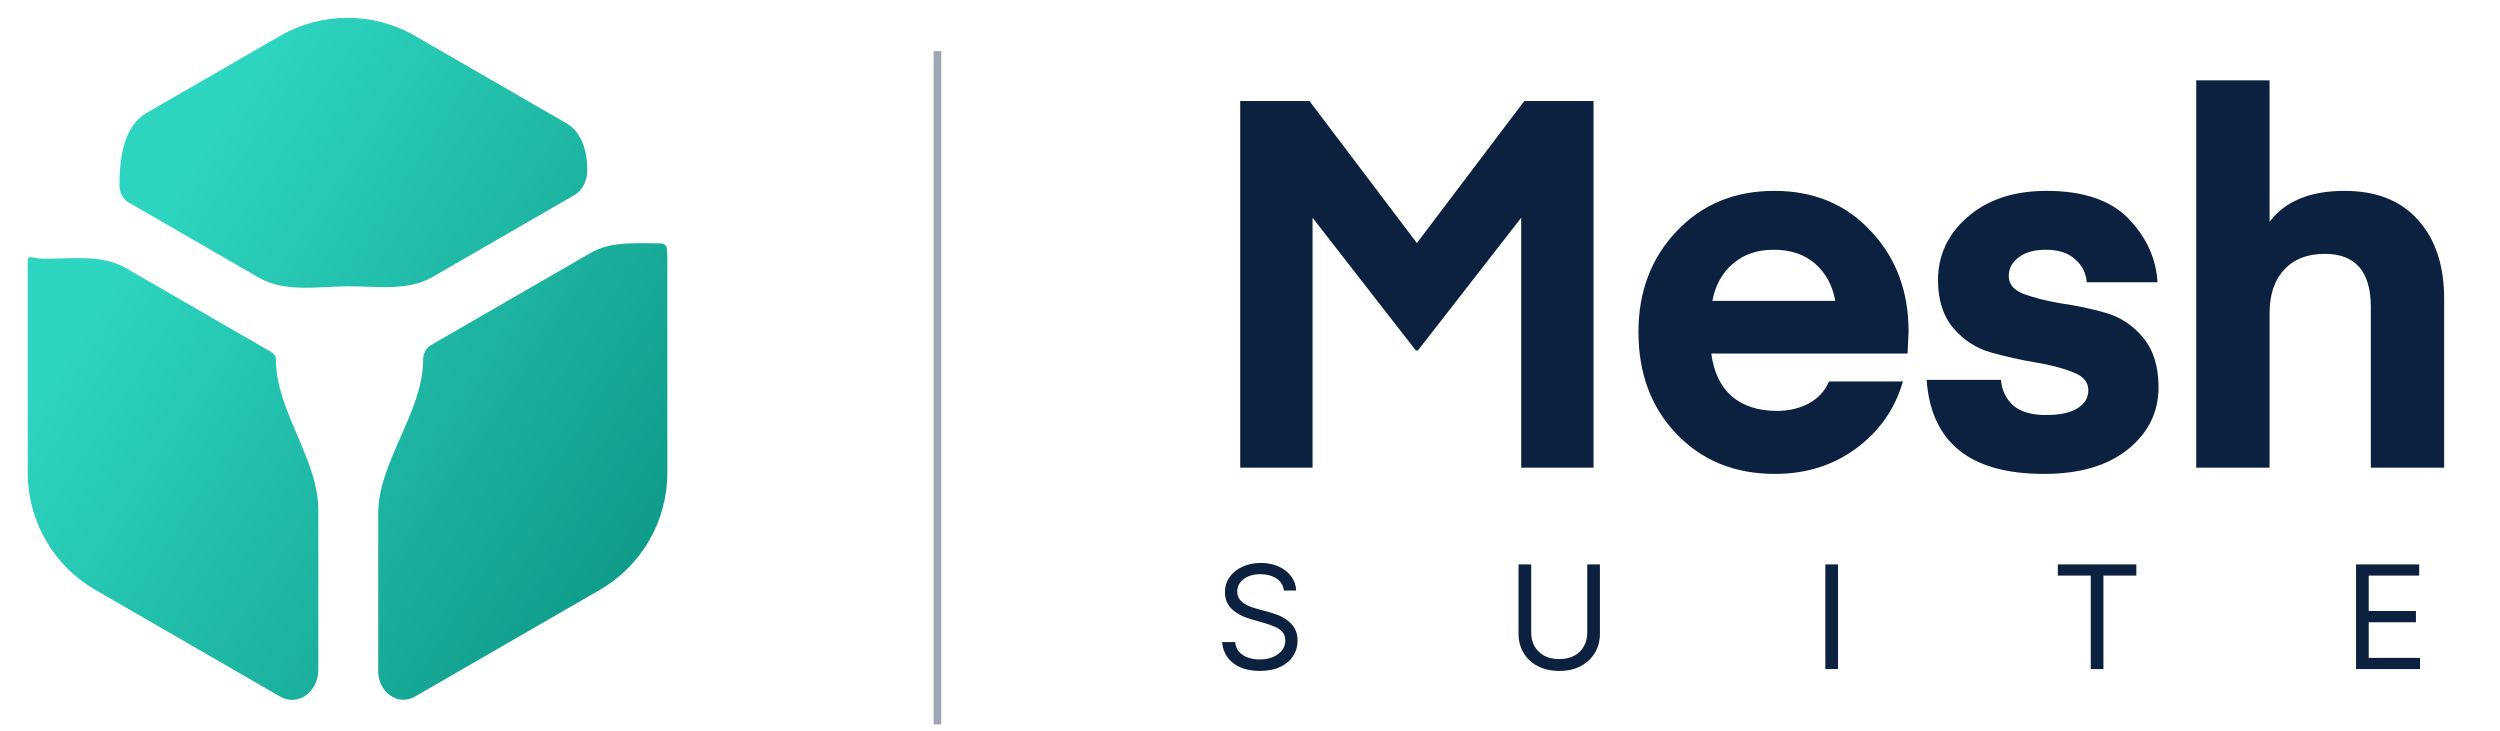
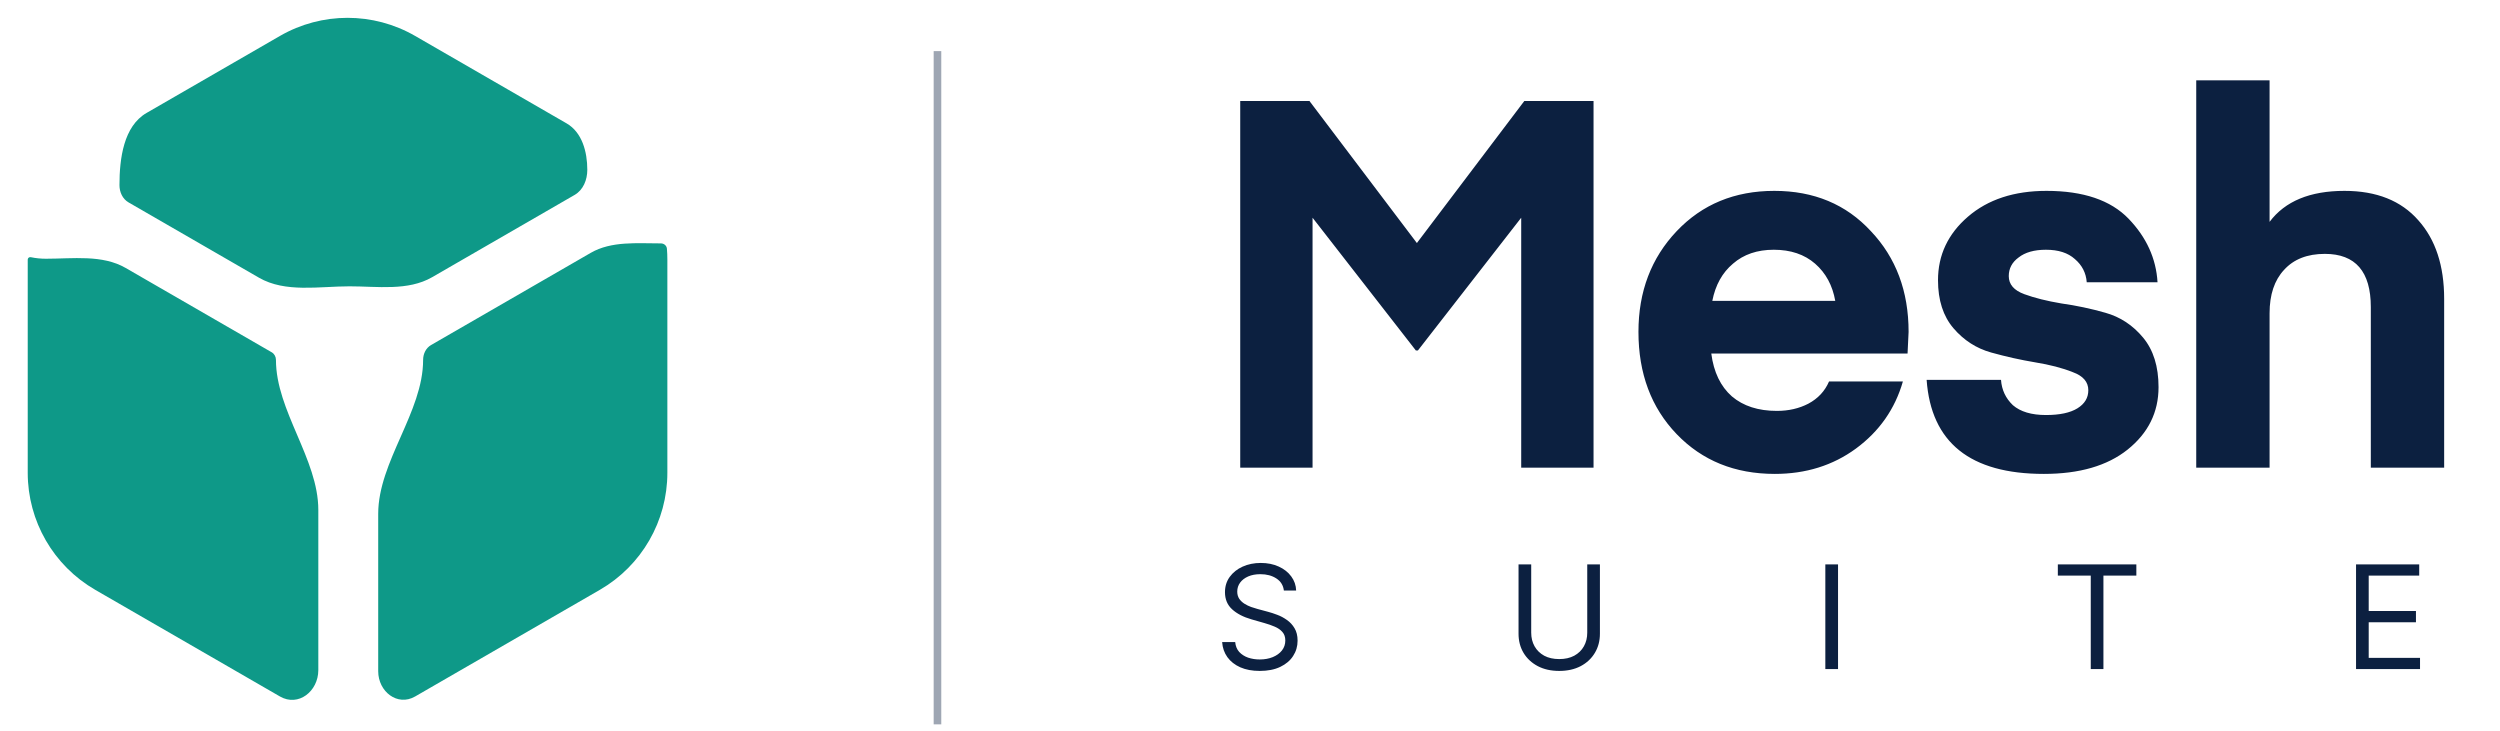
<svg xmlns="http://www.w3.org/2000/svg" width="89" height="26" viewBox="0 0 89 26" fill="none">
  <path d="M45.706 21.024C45.684 20.839 45.596 20.696 45.44 20.594C45.285 20.492 45.094 20.441 44.869 20.441C44.704 20.441 44.559 20.468 44.436 20.521C44.313 20.575 44.217 20.648 44.148 20.742C44.08 20.835 44.046 20.941 44.046 21.06C44.046 21.16 44.07 21.245 44.117 21.317C44.166 21.387 44.228 21.446 44.303 21.493C44.378 21.54 44.457 21.578 44.539 21.608C44.622 21.637 44.698 21.661 44.767 21.679L45.145 21.781C45.243 21.806 45.35 21.842 45.469 21.887C45.59 21.931 45.704 21.993 45.813 22.07C45.924 22.147 46.015 22.245 46.086 22.365C46.158 22.485 46.194 22.633 46.194 22.807C46.194 23.009 46.141 23.191 46.035 23.353C45.931 23.516 45.778 23.645 45.577 23.741C45.377 23.837 45.133 23.885 44.847 23.885C44.58 23.885 44.349 23.842 44.154 23.756C43.959 23.669 43.807 23.549 43.695 23.395C43.585 23.241 43.522 23.062 43.508 22.858H43.973C43.986 22.999 44.033 23.116 44.115 23.208C44.199 23.299 44.305 23.367 44.432 23.412C44.561 23.455 44.699 23.477 44.847 23.477C45.019 23.477 45.174 23.449 45.311 23.393C45.448 23.336 45.557 23.258 45.637 23.157C45.717 23.055 45.757 22.936 45.757 22.8C45.757 22.676 45.722 22.576 45.653 22.498C45.584 22.42 45.493 22.357 45.38 22.309C45.267 22.26 45.145 22.218 45.014 22.181L44.556 22.05C44.265 21.967 44.034 21.847 43.864 21.692C43.694 21.537 43.609 21.333 43.609 21.082C43.609 20.873 43.666 20.691 43.779 20.536C43.893 20.38 44.046 20.258 44.237 20.172C44.43 20.085 44.646 20.041 44.883 20.041C45.124 20.041 45.337 20.084 45.524 20.17C45.711 20.255 45.859 20.372 45.968 20.52C46.078 20.668 46.137 20.836 46.143 21.024H45.706ZM56.506 20.092H56.957V22.56C56.957 22.815 56.897 23.042 56.777 23.242C56.658 23.441 56.49 23.599 56.273 23.714C56.056 23.828 55.801 23.885 55.508 23.885C55.216 23.885 54.961 23.828 54.744 23.714C54.527 23.599 54.358 23.441 54.238 23.242C54.119 23.042 54.06 22.815 54.06 22.56V20.092H54.511V22.523C54.511 22.706 54.551 22.867 54.631 23.009C54.711 23.15 54.825 23.261 54.973 23.343C55.123 23.423 55.301 23.463 55.508 23.463C55.716 23.463 55.894 23.423 56.044 23.343C56.193 23.261 56.307 23.15 56.386 23.009C56.466 22.867 56.506 22.706 56.506 22.523V20.092ZM65.434 20.092V23.819H64.982V20.092H65.434ZM73.259 20.492V20.092H76.054V20.492H74.882V23.819H74.431V20.492H73.259ZM83.875 23.819V20.092H86.124V20.492H84.326V21.752H86.008V22.152H84.326V23.419H86.153V23.819H83.875Z" fill="#0C2040" />
  <path d="M46.616 3.595L50.441 8.652L54.266 3.595H56.73V16.65H54.155V7.751L50.478 12.476H50.404L46.727 7.751V16.65H44.152V3.595H46.616ZM67.909 12.587H60.922C61.008 13.249 61.253 13.757 61.657 14.113C62.062 14.456 62.595 14.628 63.257 14.628C63.674 14.628 64.048 14.542 64.379 14.37C64.722 14.186 64.967 13.923 65.114 13.58H67.743C67.462 14.56 66.904 15.357 66.07 15.97C65.249 16.571 64.287 16.871 63.183 16.871C61.761 16.871 60.597 16.399 59.69 15.455C58.783 14.511 58.329 13.298 58.329 11.814C58.329 10.38 58.783 9.185 59.69 8.229C60.597 7.273 61.755 6.795 63.165 6.795C64.575 6.795 65.721 7.273 66.603 8.229C67.498 9.173 67.946 10.368 67.946 11.814L67.909 12.587ZM63.147 8.891C62.558 8.891 62.074 9.056 61.694 9.387C61.314 9.706 61.069 10.147 60.958 10.711H65.335C65.237 10.159 64.998 9.718 64.618 9.387C64.238 9.056 63.747 8.891 63.147 8.891ZM72.762 16.871C70.139 16.871 68.748 15.755 68.588 13.524H71.236C71.261 13.88 71.402 14.18 71.659 14.425C71.929 14.658 72.321 14.775 72.836 14.775C73.326 14.775 73.7 14.695 73.957 14.536C74.215 14.376 74.344 14.162 74.344 13.892C74.344 13.598 74.16 13.383 73.792 13.249C73.424 13.101 72.977 12.985 72.45 12.899C71.935 12.813 71.414 12.697 70.887 12.55C70.36 12.403 69.912 12.115 69.544 11.686C69.177 11.257 68.993 10.687 68.993 9.976C68.993 9.081 69.348 8.327 70.059 7.714C70.77 7.101 71.702 6.795 72.854 6.795C74.166 6.795 75.14 7.126 75.778 7.787C76.415 8.449 76.758 9.203 76.808 10.049H74.288C74.264 9.718 74.123 9.442 73.865 9.222C73.62 9.001 73.277 8.891 72.836 8.891C72.419 8.891 72.094 8.983 71.861 9.167C71.628 9.338 71.512 9.559 71.512 9.829C71.512 10.123 71.696 10.337 72.064 10.472C72.431 10.607 72.873 10.717 73.387 10.803C73.915 10.877 74.436 10.987 74.95 11.134C75.478 11.281 75.925 11.575 76.293 12.017C76.66 12.458 76.844 13.046 76.844 13.782C76.844 14.677 76.477 15.418 75.741 16.007C75.018 16.583 74.025 16.871 72.762 16.871ZM80.797 2.86V7.898C81.349 7.162 82.238 6.795 83.463 6.795C84.604 6.795 85.48 7.144 86.093 7.843C86.706 8.529 87.012 9.461 87.012 10.638V16.65H84.401V10.932C84.401 9.669 83.856 9.038 82.765 9.038C82.14 9.038 81.655 9.228 81.312 9.608C80.969 9.976 80.797 10.491 80.797 11.152V16.65H78.186V2.86H80.797Z" fill="#0C2040" />
-   <path fill-rule="evenodd" clip-rule="evenodd" d="M4.577 7.206C4.363 7.082 4.253 6.839 4.253 6.591C4.253 5.646 4.4 4.493 5.219 4.02L9.967 1.279C11.456 0.42 13.289 0.42 14.778 1.279L20.172 4.393C20.724 4.712 20.908 5.408 20.908 6.045C20.908 6.401 20.765 6.761 20.457 6.939L15.383 9.869C14.523 10.365 13.436 10.193 12.443 10.193C11.36 10.193 10.16 10.429 9.221 9.887L4.577 7.206ZM0.987 9.241C0.987 9.185 1.04 9.144 1.096 9.156C1.269 9.192 1.449 9.211 1.634 9.211C2.594 9.211 3.641 9.059 4.473 9.539L9.674 12.542C9.769 12.598 9.824 12.702 9.824 12.813C9.824 14.624 11.332 16.342 11.332 18.154L11.332 23.856C11.332 24.611 10.621 25.173 9.967 24.795L3.392 20.999C1.904 20.14 0.987 18.552 0.987 16.833L0.987 9.241ZM15.063 12.813C15.063 14.672 13.464 16.434 13.464 18.293L13.464 23.896C13.464 24.621 14.15 25.158 14.778 24.795L21.353 20.999C22.841 20.14 23.758 18.552 23.758 16.833L23.758 9.241C23.758 9.111 23.753 8.981 23.742 8.852C23.733 8.743 23.637 8.665 23.528 8.665C22.68 8.665 21.767 8.577 21.033 9L15.345 12.284C15.16 12.391 15.063 12.599 15.063 12.813Z" fill="url(#paint0_linear_167_21742)" />
+   <path fill-rule="evenodd" clip-rule="evenodd" d="M4.577 7.206C4.363 7.082 4.253 6.839 4.253 6.591C4.253 5.646 4.4 4.493 5.219 4.02L9.967 1.279C11.456 0.42 13.289 0.42 14.778 1.279L20.172 4.393C20.724 4.712 20.908 5.408 20.908 6.045C20.908 6.401 20.765 6.761 20.457 6.939L15.383 9.869C14.523 10.365 13.436 10.193 12.443 10.193C11.36 10.193 10.16 10.429 9.221 9.887L4.577 7.206ZM0.987 9.241C0.987 9.185 1.04 9.144 1.096 9.156C1.269 9.192 1.449 9.211 1.634 9.211C2.594 9.211 3.641 9.059 4.473 9.539L9.674 12.542C9.769 12.598 9.824 12.702 9.824 12.813C9.824 14.624 11.332 16.342 11.332 18.154L11.332 23.856C11.332 24.611 10.621 25.173 9.967 24.795L3.392 20.999C1.904 20.14 0.987 18.552 0.987 16.833L0.987 9.241ZM15.063 12.813C15.063 14.672 13.464 16.434 13.464 18.293L13.464 23.896C13.464 24.621 14.15 25.158 14.778 24.795L21.353 20.999C22.841 20.14 23.758 18.552 23.758 16.833L23.758 9.241C23.758 9.111 23.753 8.981 23.742 8.852C23.733 8.743 23.637 8.665 23.528 8.665C22.68 8.665 21.767 8.577 21.033 9L15.345 12.284C15.16 12.391 15.063 12.599 15.063 12.813Z" fill="#0E9988" />
  <line opacity="0.4" x1="33.374" y1="1.82" x2="33.374" y2="25.787" stroke="#0C2040" stroke-width="0.271" />
-   <defs>
-     <linearGradient id="paint0_linear_167_21742" x1="1.013" y1="5.573" x2="23.591" y2="20.339" gradientUnits="userSpaceOnUse">
-       <stop offset="0.188" stop-color="#2DD4BF" />
-       <stop offset="1" stop-color="#0E9988" />
-     </linearGradient>
-   </defs>
</svg>
